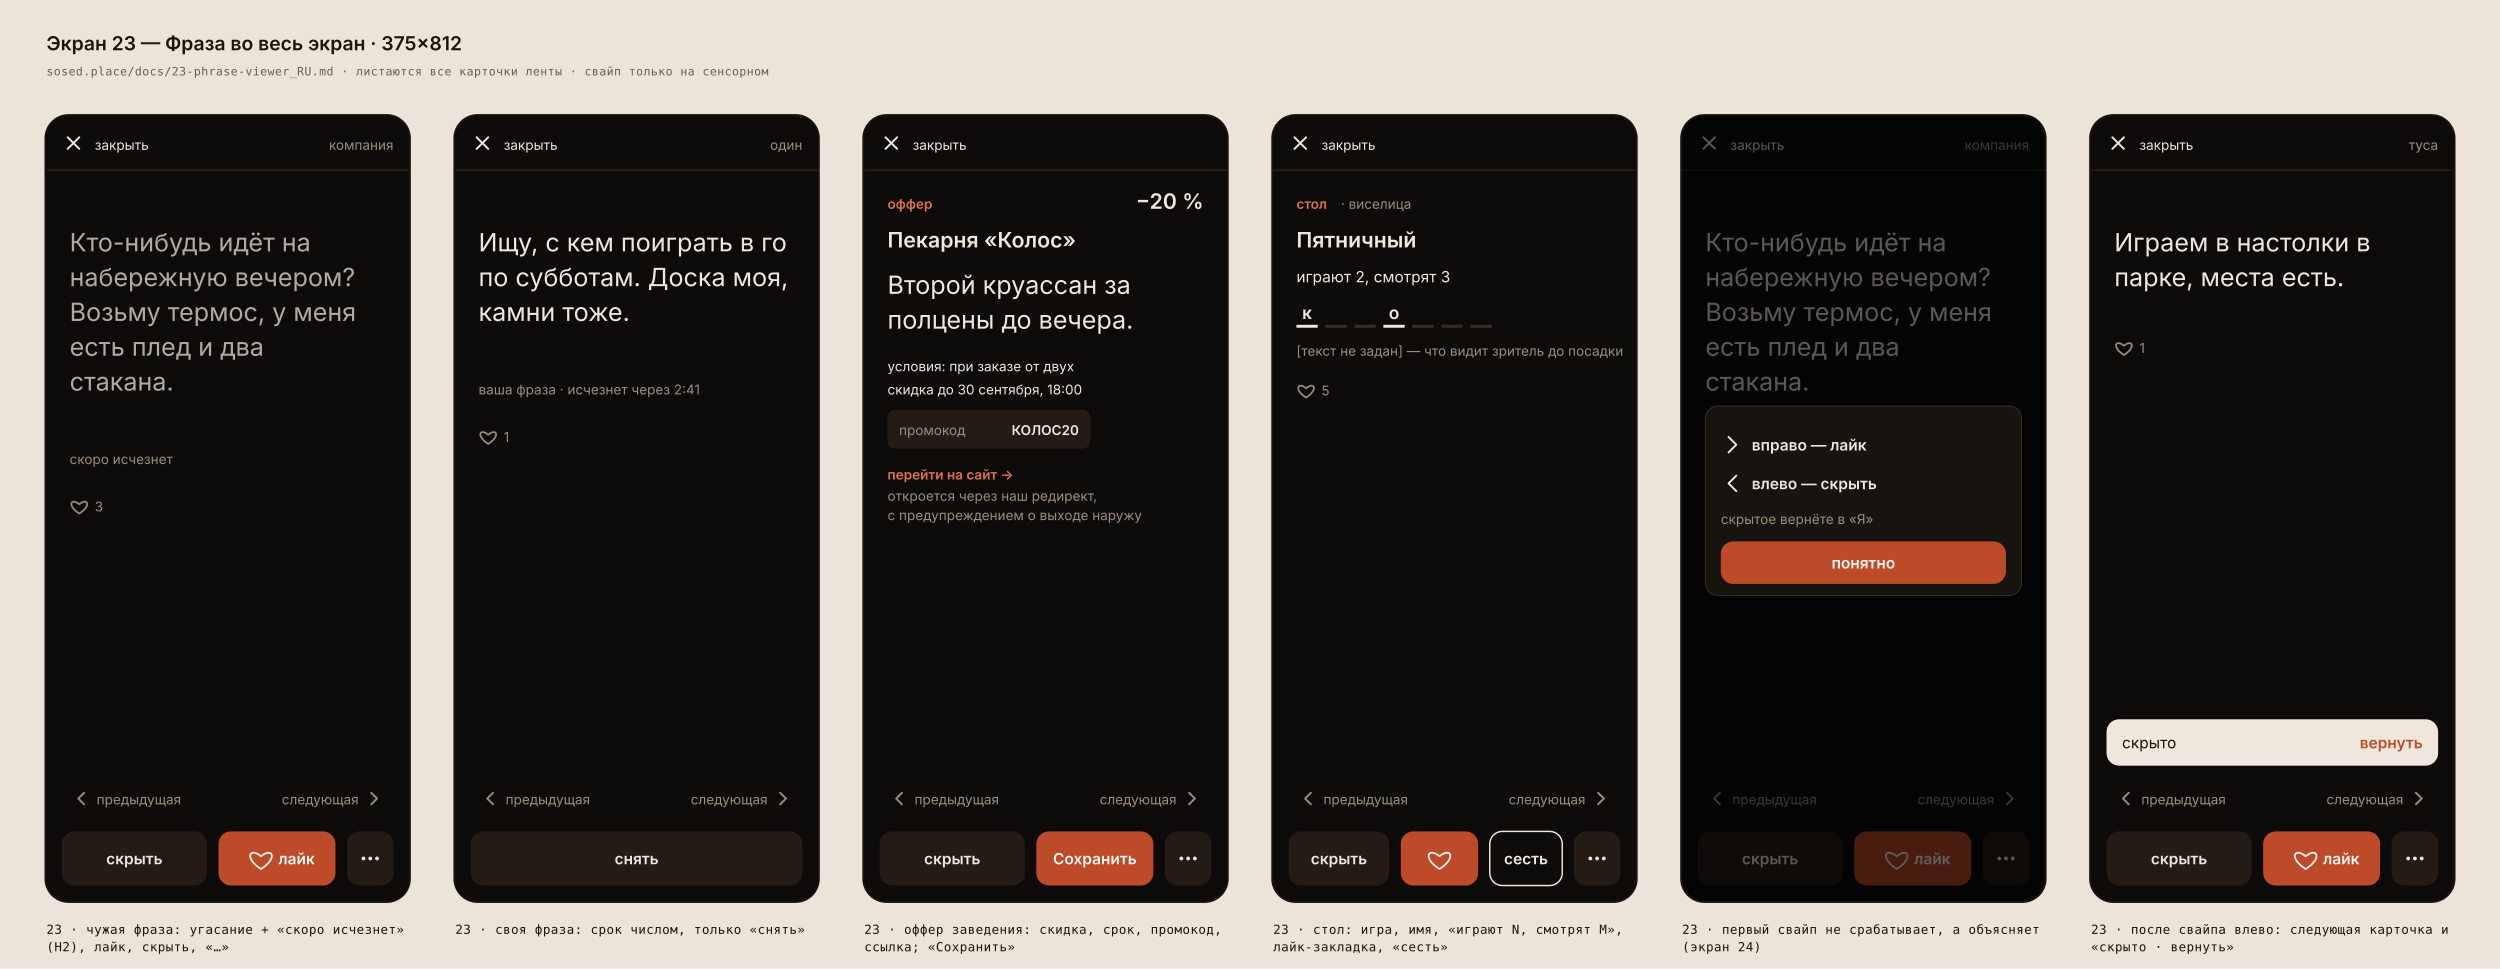
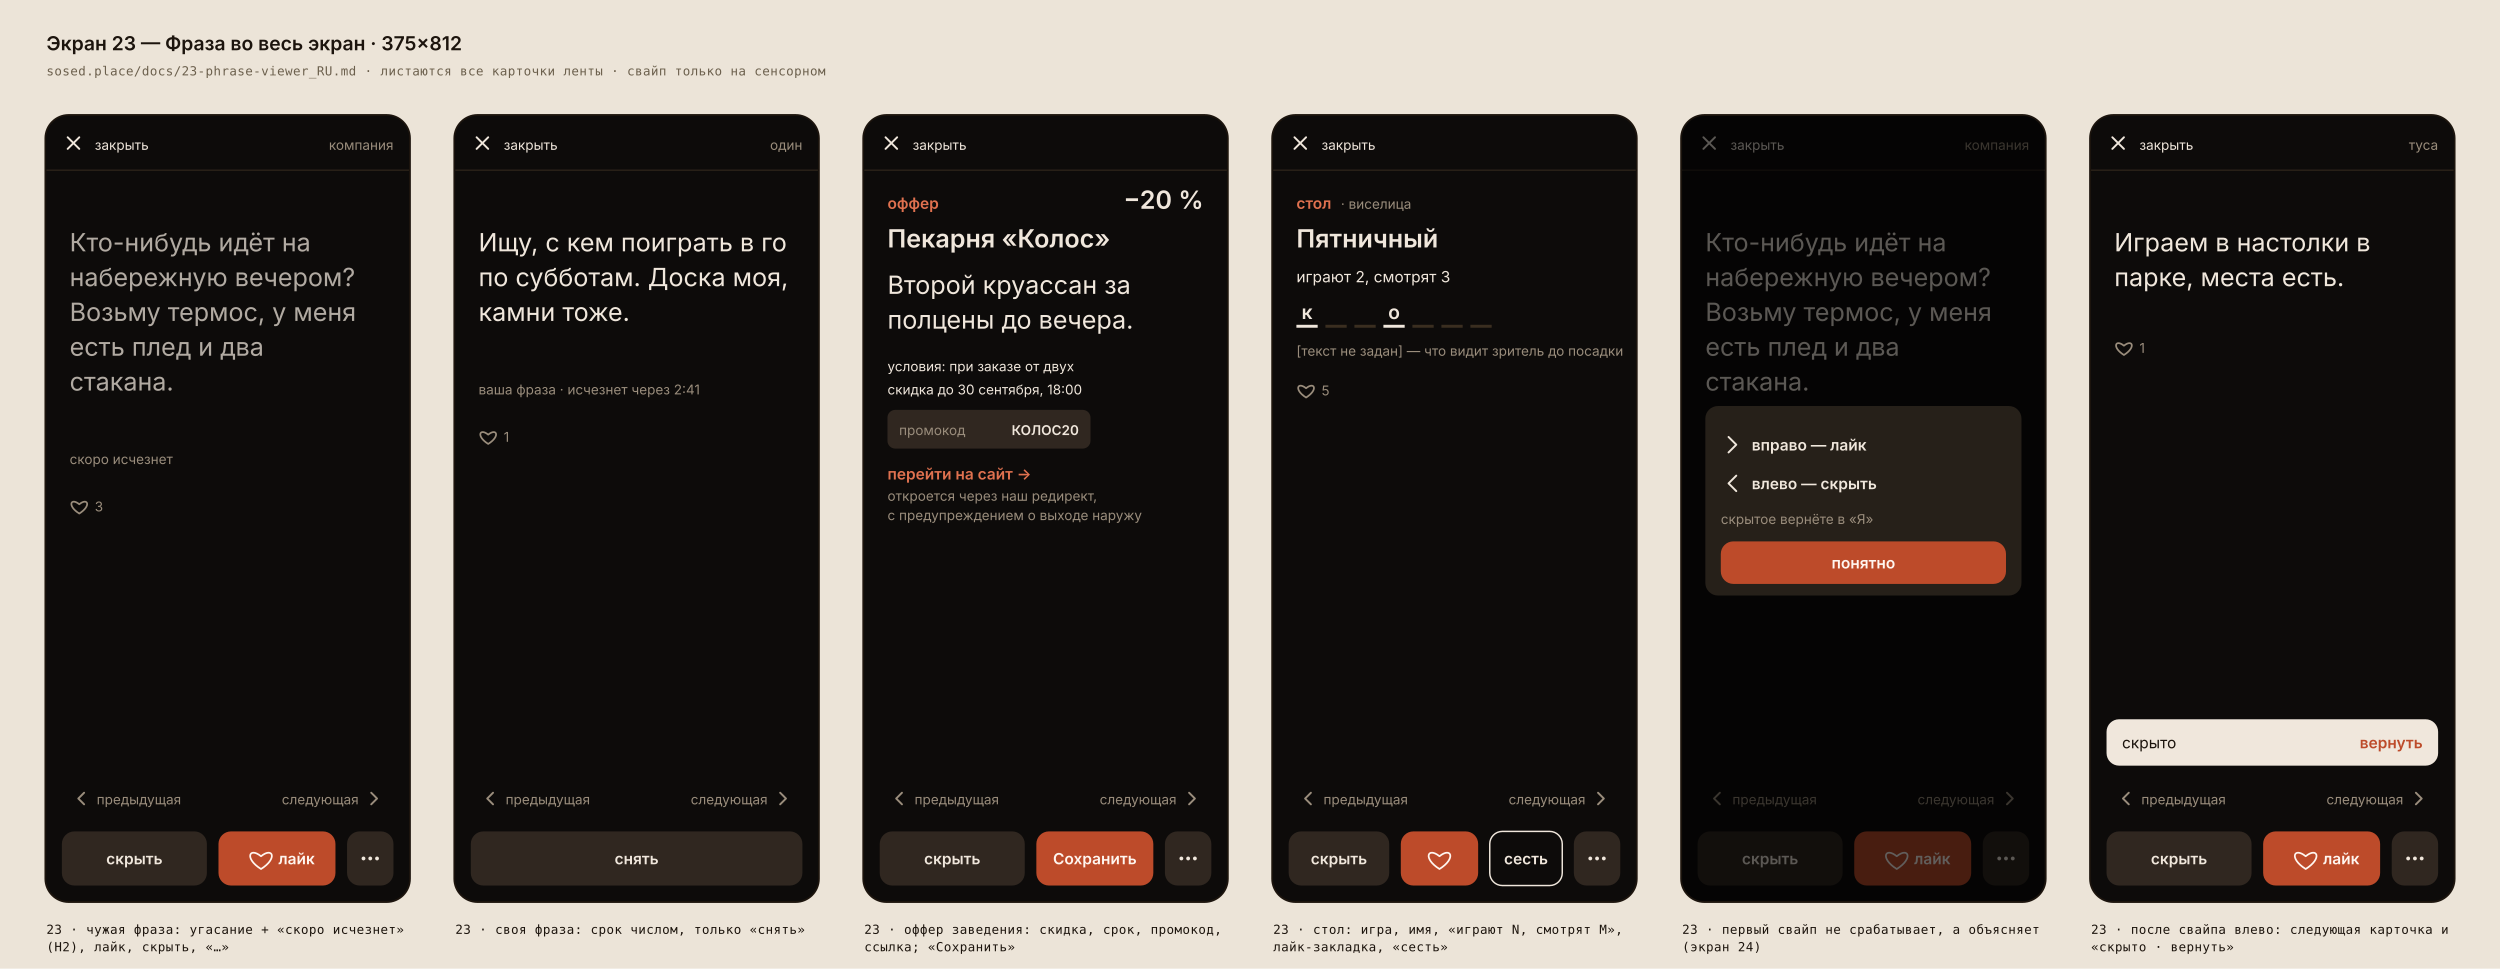
<svg xmlns="http://www.w3.org/2000/svg" width="2586" height="1002" viewBox="0 0 2586 1002">
  <style>
    @font-face { font-family: "Golos Text"; font-weight: 400 600;
      src: url(/fonts/q5uCsoe9Lv5t7Meb31EcExN8hA.woff2) format("woff2"); }
    @font-face { font-family: "JetBrains Mono"; font-weight: 400;
      src: url(/fonts/tDbv2o-flEEny0FZhsfKu5WU4zr3E_BX0PnT8RD8yKwBNntkaToggR7BYRbKPxDcwg.woff2) format("woff2"); }
    text { font-family: "Golos Text", Inter, system-ui, sans-serif; }
    .t16 { font-size: 16px; fill: #f0e7dc; }
    .t16b { font-size: 16px; font-weight: 600; fill: #f0e7dc; }
    .t14 { font-size: 14px; fill: #9a8d7c; }
    .t14fg { font-size: 14px; fill: #f0e7dc; }
    .t14b { font-size: 14px; font-weight: 600; fill: #f0e7dc; }
-     .t18b { font-size: 18px; font-weight: 600; fill: #f0e7dc; }
-     .t22b { font-size: 22px; font-weight: 600; fill: #f0e7dc; }
+     .t18b { font-size: 20px; font-weight: 600; fill: #f0e7dc; }
+     .t22b { font-size: 26px; font-weight: 600; fill: #f0e7dc; }
    .big { font-size: 26px; fill: #f0e7dc; }
-     .acc { font-size: 14px; font-weight: 600; fill: #e0714f; }
-     .cap { font-family: "JetBrains Mono", ui-monospace, monospace; font-size: 12px; fill: #6b5f4c; letter-spacing: 0.4px; }
+     .acc { font-size: 16px; font-weight: 600; fill: #e0714f; }
+     .cap { font-family: "JetBrains Mono", ui-monospace, monospace; font-size: 13px; fill: #6b5f4c; letter-spacing: 0.4px; }
    .capb { font-family: "JetBrains Mono", ui-monospace, monospace; font-size: 13px; fill: #1c140d; letter-spacing: 0.4px; }
    .sheet-title { font-size: 20px; font-weight: 600; fill: #1c140d; }
</style>
  <rect width="2586" height="1002" style="fill:#ece4d8" />
  <text x="48" y="52" class="sheet-title">Экран 23 — Фраза во весь экран · 375×812</text>
  <text x="48" y="78" class="cap">sosed.place/docs/23-phrase-viewer_RU.md · листаются все карточки ленты · свайп только на сенсорном</text>
  <g transform="translate(48,120)">
    <rect x="-1" y="-1" width="377" height="814" rx="24" style="fill:#0d0b0a;stroke:#1c140d;stroke-width:2" />
    <clipPath id="c48">
      <rect x="0" y="0" width="375" height="812" rx="23" />
    </clipPath>
    <g clip-path="url(#c48)">
      <rect x="0" y="0" width="375" height="812" rx="0" style="fill:#0d0b0a" />
      <rect x="0" y="0" width="375" height="56" rx="0" style="fill:#0d0b0a" />
      <line x1="0" y1="56" x2="375" y2="56" style="stroke:#3a2e20;stroke-width:1" />
      <rect x="6" y="6" width="44" height="44" rx="8" style="fill:none" />
      <path d="M22.0 22.0 L34.0 34.0 M34.0 22.0 L22.0 34.0" style="stroke:#f0e7dc;stroke-width:2;stroke-linecap:round" />
      <text x="50" y="35" class="t14fg" text-anchor="start">закрыть</text>
      <text x="359" y="35" class="t14" text-anchor="end">компания</text>
      <text x="24" y="140" class="big" text-anchor="start" style="opacity:0.72">Кто-нибудь идёт на</text>
      <text x="24" y="176" class="big" text-anchor="start" style="opacity:0.72">набережную вечером?</text>
      <text x="24" y="212" class="big" text-anchor="start" style="opacity:0.72">Возьму термос, у меня</text>
      <text x="24" y="248" class="big" text-anchor="start" style="opacity:0.72">есть плед и два</text>
      <text x="24" y="284" class="big" text-anchor="start" style="opacity:0.72">стакана.</text>
      <text x="24" y="360" class="t14" text-anchor="start">скоро исчезнет</text>
      <path d="M34 411.2 C21.2 403.2 25.2 394.4 34 401.6 C42.8 394.4 46.8 403.2 34 411.2 Z" style="fill:none;stroke:#9a8d7c;stroke-width:1.8;stroke-linejoin:round" />
      <text x="50" y="409" class="t14" text-anchor="start">3</text>
      <rect x="16" y="684" width="160" height="44" rx="8" style="fill:none" />
      <path d="M39.0 700 L33.0 706 L39.0 712" style="fill:none;stroke:#9a8d7c;stroke-width:2;stroke-linecap:round;stroke-linejoin:round" />
      <text x="52" y="712" class="t14" text-anchor="start">предыдущая</text>
      <rect x="199" y="684" width="160" height="44" rx="8" style="fill:none" />
      <text x="323" y="712" class="t14" text-anchor="end">следующая</text>
      <path d="M336.0 700 L342.0 706 L336.0 712" style="fill:none;stroke:#9a8d7c;stroke-width:2;stroke-linecap:round;stroke-linejoin:round" />
-       <rect x="16" y="740" width="150" height="56" rx="13" style="fill:#241c14" />
+       <rect x="16" y="740" width="150" height="56" rx="13" style="fill:#302720" />
      <text x="91.0" y="774.0" class="t16b" text-anchor="middle">скрыть</text>
      <rect x="178" y="740" width="121" height="56" rx="13" style="fill:#bd4b2a" />
      <path d="M222 778.9 C204.4 767.9 209.9 755.8 222 765.7 C234.1 755.8 239.6 767.9 222 778.9 Z" style="fill:none;stroke:#fff6f0;stroke-width:1.8;stroke-linejoin:round" />
      <text x="240" y="774" class="t16b" text-anchor="start" style="fill:#fff6f0">лайк</text>
-       <rect x="311" y="740" width="48" height="56" rx="13" style="fill:#241c14" />
+       <rect x="311" y="740" width="48" height="56" rx="13" style="fill:#302720" />
      <circle cx="328" cy="768" r="2" style="fill:#f0e7dc" />
      <circle cx="335" cy="768" r="2" style="fill:#f0e7dc" />
      <circle cx="342" cy="768" r="2" style="fill:#f0e7dc" />
    </g>
  </g>
  <text x="48" y="966" class="capb">23 · чужая фраза: угасание + «скоро исчезнет»</text>
  <text x="48" y="984" class="capb">(Н2), лайк, скрыть, «…»</text>
  <g transform="translate(471,120)">
    <rect x="-1" y="-1" width="377" height="814" rx="24" style="fill:#0d0b0a;stroke:#1c140d;stroke-width:2" />
    <clipPath id="c471">
      <rect x="0" y="0" width="375" height="812" rx="23" />
    </clipPath>
    <g clip-path="url(#c471)">
      <rect x="0" y="0" width="375" height="812" rx="0" style="fill:#0d0b0a" />
      <rect x="0" y="0" width="375" height="56" rx="0" style="fill:#0d0b0a" />
      <line x1="0" y1="56" x2="375" y2="56" style="stroke:#3a2e20;stroke-width:1" />
      <rect x="6" y="6" width="44" height="44" rx="8" style="fill:none" />
      <path d="M22.0 22.0 L34.0 34.0 M34.0 22.0 L22.0 34.0" style="stroke:#f0e7dc;stroke-width:2;stroke-linecap:round" />
      <text x="50" y="35" class="t14fg" text-anchor="start">закрыть</text>
      <text x="359" y="35" class="t14" text-anchor="end">один</text>
      <text x="24" y="140" class="big" text-anchor="start">Ищу, с кем поиграть в го</text>
      <text x="24" y="176" class="big" text-anchor="start">по субботам. Доска моя,</text>
      <text x="24" y="212" class="big" text-anchor="start">камни тоже.</text>
      <text x="24" y="288" class="t14" text-anchor="start">ваша фраза · исчезнет через 2:41</text>
      <path d="M34 339.2 C21.2 331.2 25.2 322.4 34 329.6 C42.8 322.4 46.8 331.2 34 339.2 Z" style="fill:none;stroke:#9a8d7c;stroke-width:1.8;stroke-linejoin:round" />
      <text x="50" y="337" class="t14" text-anchor="start">1</text>
      <rect x="16" y="684" width="160" height="44" rx="8" style="fill:none" />
      <path d="M39.0 700 L33.0 706 L39.0 712" style="fill:none;stroke:#9a8d7c;stroke-width:2;stroke-linecap:round;stroke-linejoin:round" />
      <text x="52" y="712" class="t14" text-anchor="start">предыдущая</text>
      <rect x="199" y="684" width="160" height="44" rx="8" style="fill:none" />
      <text x="323" y="712" class="t14" text-anchor="end">следующая</text>
      <path d="M336.0 700 L342.0 706 L336.0 712" style="fill:none;stroke:#9a8d7c;stroke-width:2;stroke-linecap:round;stroke-linejoin:round" />
-       <rect x="16" y="740" width="343" height="56" rx="13" style="fill:#241c14" />
+       <rect x="16" y="740" width="343" height="56" rx="13" style="fill:#302720" />
      <text x="187.5" y="774.0" class="t16b" text-anchor="middle">снять</text>
    </g>
  </g>
  <text x="471" y="966" class="capb">23 · своя фраза: срок числом, только «снять»</text>
  <g transform="translate(894,120)">
    <rect x="-1" y="-1" width="377" height="814" rx="24" style="fill:#0d0b0a;stroke:#1c140d;stroke-width:2" />
    <clipPath id="c894">
      <rect x="0" y="0" width="375" height="812" rx="23" />
    </clipPath>
    <g clip-path="url(#c894)">
      <rect x="0" y="0" width="375" height="812" rx="0" style="fill:#0d0b0a" />
      <rect x="0" y="0" width="375" height="56" rx="0" style="fill:#0d0b0a" />
      <line x1="0" y1="56" x2="375" y2="56" style="stroke:#3a2e20;stroke-width:1" />
      <rect x="6" y="6" width="44" height="44" rx="8" style="fill:none" />
      <path d="M22.0 22.0 L34.0 34.0 M34.0 22.0 L22.0 34.0" style="stroke:#f0e7dc;stroke-width:2;stroke-linecap:round" />
      <text x="50" y="35" class="t14fg" text-anchor="start">закрыть</text>
      <text x="24" y="96" class="acc" text-anchor="start">оффер</text>
      <text x="351" y="96" class="t22b" text-anchor="end">−20 %</text>
      <text x="24" y="136" class="t22b" text-anchor="start">Пекарня «Колос»</text>
      <text x="24" y="184" class="big" text-anchor="start">Второй круассан за</text>
      <text x="24" y="220" class="big" text-anchor="start">полцены до вечера.</text>
      <text x="24" y="264" class="t14fg" text-anchor="start">условия: при заказе от двух</text>
      <text x="24" y="288" class="t14fg" text-anchor="start">скидка до 30 сентября, 18:00</text>
-       <rect x="24" y="304" width="210" height="40" rx="8" style="fill:#241c14" />
+       <rect x="24" y="304" width="210" height="40" rx="8" style="fill:#302720" />
      <text x="36" y="330" class="t14" text-anchor="start">промокод</text>
      <text x="222" y="330" class="t14b" text-anchor="end">КОЛОС20</text>
      <text x="24" y="376" class="acc" text-anchor="start">перейти на сайт →</text>
      <text x="24" y="398" class="t14" text-anchor="start">откроется через наш редирект,</text>
      <text x="24" y="418" class="t14" text-anchor="start">с предупреждением о выходе наружу</text>
      <rect x="16" y="684" width="160" height="44" rx="8" style="fill:none" />
      <path d="M39.0 700 L33.0 706 L39.0 712" style="fill:none;stroke:#9a8d7c;stroke-width:2;stroke-linecap:round;stroke-linejoin:round" />
      <text x="52" y="712" class="t14" text-anchor="start">предыдущая</text>
      <rect x="199" y="684" width="160" height="44" rx="8" style="fill:none" />
      <text x="323" y="712" class="t14" text-anchor="end">следующая</text>
      <path d="M336.0 700 L342.0 706 L336.0 712" style="fill:none;stroke:#9a8d7c;stroke-width:2;stroke-linecap:round;stroke-linejoin:round" />
-       <rect x="16" y="740" width="150" height="56" rx="13" style="fill:#241c14" />
+       <rect x="16" y="740" width="150" height="56" rx="13" style="fill:#302720" />
      <text x="91.0" y="774.0" class="t16b" text-anchor="middle">скрыть</text>
      <rect x="178" y="740" width="121" height="56" rx="13" style="fill:#bd4b2a" />
      <text x="238.5" y="774.0" class="t16b" text-anchor="middle" style="fill:#fff6f0">Сохранить</text>
-       <rect x="311" y="740" width="48" height="56" rx="13" style="fill:#241c14" />
+       <rect x="311" y="740" width="48" height="56" rx="13" style="fill:#302720" />
      <circle cx="328" cy="768" r="2" style="fill:#f0e7dc" />
      <circle cx="335" cy="768" r="2" style="fill:#f0e7dc" />
      <circle cx="342" cy="768" r="2" style="fill:#f0e7dc" />
    </g>
  </g>
  <text x="894" y="966" class="capb">23 · оффер заведения: скидка, срок, промокод,</text>
  <text x="894" y="984" class="capb">ссылка; «Сохранить»</text>
  <g transform="translate(1317,120)">
    <rect x="-1" y="-1" width="377" height="814" rx="24" style="fill:#0d0b0a;stroke:#1c140d;stroke-width:2" />
    <clipPath id="c1317">
      <rect x="0" y="0" width="375" height="812" rx="23" />
    </clipPath>
    <g clip-path="url(#c1317)">
      <rect x="0" y="0" width="375" height="812" rx="0" style="fill:#0d0b0a" />
      <rect x="0" y="0" width="375" height="56" rx="0" style="fill:#0d0b0a" />
      <line x1="0" y1="56" x2="375" y2="56" style="stroke:#3a2e20;stroke-width:1" />
      <rect x="6" y="6" width="44" height="44" rx="8" style="fill:none" />
      <path d="M22.0 22.0 L34.0 34.0 M34.0 22.0 L22.0 34.0" style="stroke:#f0e7dc;stroke-width:2;stroke-linecap:round" />
      <text x="50" y="35" class="t14fg" text-anchor="start">закрыть</text>
      <text x="24" y="96" class="acc" text-anchor="start">стол</text>
      <text x="70" y="96" class="t14" text-anchor="start">· виселица</text>
      <text x="24" y="136" class="t22b" text-anchor="start">Пятничный</text>
      <text x="24" y="172" class="t16" text-anchor="start">играют 2, смотрят 3</text>
      <rect x="24" y="216" width="22" height="3" rx="0" style="fill:#f0e7dc" />
      <text x="35" y="210" class="t18b" text-anchor="middle">к</text>
      <rect x="54" y="216" width="22" height="3" rx="0" style="fill:#3a2e20" />
      <rect x="84" y="216" width="22" height="3" rx="0" style="fill:#3a2e20" />
      <rect x="114" y="216" width="22" height="3" rx="0" style="fill:#f0e7dc" />
      <text x="125" y="210" class="t18b" text-anchor="middle">о</text>
      <rect x="144" y="216" width="22" height="3" rx="0" style="fill:#3a2e20" />
      <rect x="174" y="216" width="22" height="3" rx="0" style="fill:#3a2e20" />
      <rect x="204" y="216" width="22" height="3" rx="0" style="fill:#3a2e20" />
      <text x="24" y="248" class="t14" text-anchor="start">[текст не задан] — что видит зритель до посадки</text>
      <path d="M34 291.2 C21.2 283.2 25.2 274.4 34 281.6 C42.8 274.4 46.8 283.2 34 291.2 Z" style="fill:none;stroke:#9a8d7c;stroke-width:1.8;stroke-linejoin:round" />
      <text x="50" y="289" class="t14" text-anchor="start">5</text>
      <rect x="16" y="684" width="160" height="44" rx="8" style="fill:none" />
      <path d="M39.0 700 L33.0 706 L39.0 712" style="fill:none;stroke:#9a8d7c;stroke-width:2;stroke-linecap:round;stroke-linejoin:round" />
      <text x="52" y="712" class="t14" text-anchor="start">предыдущая</text>
      <rect x="199" y="684" width="160" height="44" rx="8" style="fill:none" />
      <text x="323" y="712" class="t14" text-anchor="end">следующая</text>
      <path d="M336.0 700 L342.0 706 L336.0 712" style="fill:none;stroke:#9a8d7c;stroke-width:2;stroke-linecap:round;stroke-linejoin:round" />
-       <rect x="16" y="740" width="104" height="56" rx="13" style="fill:#241c14" />
+       <rect x="16" y="740" width="104" height="56" rx="13" style="fill:#302720" />
      <text x="68.0" y="774.0" class="t16b" text-anchor="middle">скрыть</text>
      <rect x="132" y="740" width="80" height="56" rx="13" style="fill:#bd4b2a" />
      <path d="M172 778.9 C154.4 767.9 159.9 755.8 172 765.7 C184.1 755.8 189.6 767.9 172 778.9 Z" style="fill:none;stroke:#fff6f0;stroke-width:1.8;stroke-linejoin:round" />
      <rect x="224" y="740" width="75" height="56" rx="13" style="fill:none;stroke:#f0e7dc;stroke-width:1.5" />
      <text x="261.5" y="774.0" class="t16b" text-anchor="middle">сесть</text>
-       <rect x="311" y="740" width="48" height="56" rx="13" style="fill:#241c14" />
+       <rect x="311" y="740" width="48" height="56" rx="13" style="fill:#302720" />
      <circle cx="328" cy="768" r="2" style="fill:#f0e7dc" />
      <circle cx="335" cy="768" r="2" style="fill:#f0e7dc" />
      <circle cx="342" cy="768" r="2" style="fill:#f0e7dc" />
    </g>
  </g>
  <text x="1317" y="966" class="capb">23 · стол: игра, имя, «играют N, смотрят M»,</text>
  <text x="1317" y="984" class="capb">лайк-закладка, «сесть»</text>
  <g transform="translate(1740,120)">
    <rect x="-1" y="-1" width="377" height="814" rx="24" style="fill:#0d0b0a;stroke:#1c140d;stroke-width:2" />
    <clipPath id="c1740">
      <rect x="0" y="0" width="375" height="812" rx="23" />
    </clipPath>
    <g clip-path="url(#c1740)">
      <rect x="0" y="0" width="375" height="812" rx="0" style="fill:#0d0b0a" />
      <rect x="0" y="0" width="375" height="56" rx="0" style="fill:#0d0b0a" />
      <line x1="0" y1="56" x2="375" y2="56" style="stroke:#3a2e20;stroke-width:1" />
      <rect x="6" y="6" width="44" height="44" rx="8" style="fill:none" />
      <path d="M22.0 22.0 L34.0 34.0 M34.0 22.0 L22.0 34.0" style="stroke:#f0e7dc;stroke-width:2;stroke-linecap:round" />
      <text x="50" y="35" class="t14fg" text-anchor="start">закрыть</text>
      <text x="359" y="35" class="t14" text-anchor="end">компания</text>
      <text x="24" y="140" class="big" text-anchor="start">Кто-нибудь идёт на</text>
      <text x="24" y="176" class="big" text-anchor="start">набережную вечером?</text>
      <text x="24" y="212" class="big" text-anchor="start">Возьму термос, у меня</text>
      <text x="24" y="248" class="big" text-anchor="start">есть плед и два</text>
      <text x="24" y="284" class="big" text-anchor="start">стакана.</text>
      <rect x="16" y="684" width="160" height="44" rx="8" style="fill:none" />
      <path d="M39.0 700 L33.0 706 L39.0 712" style="fill:none;stroke:#9a8d7c;stroke-width:2;stroke-linecap:round;stroke-linejoin:round" />
      <text x="52" y="712" class="t14" text-anchor="start">предыдущая</text>
      <rect x="199" y="684" width="160" height="44" rx="8" style="fill:none" />
      <text x="323" y="712" class="t14" text-anchor="end">следующая</text>
      <path d="M336.0 700 L342.0 706 L336.0 712" style="fill:none;stroke:#9a8d7c;stroke-width:2;stroke-linecap:round;stroke-linejoin:round" />
-       <rect x="16" y="740" width="150" height="56" rx="13" style="fill:#241c14" />
+       <rect x="16" y="740" width="150" height="56" rx="13" style="fill:#302720" />
      <text x="91.0" y="774.0" class="t16b" text-anchor="middle">скрыть</text>
      <rect x="178" y="740" width="121" height="56" rx="13" style="fill:#bd4b2a" />
      <path d="M222 778.9 C204.4 767.9 209.9 755.8 222 765.7 C234.1 755.8 239.6 767.9 222 778.9 Z" style="fill:none;stroke:#fff6f0;stroke-width:1.8;stroke-linejoin:round" />
      <text x="240" y="774" class="t16b" text-anchor="start" style="fill:#fff6f0">лайк</text>
-       <rect x="311" y="740" width="48" height="56" rx="13" style="fill:#241c14" />
+       <rect x="311" y="740" width="48" height="56" rx="13" style="fill:#302720" />
      <circle cx="328" cy="768" r="2" style="fill:#f0e7dc" />
      <circle cx="335" cy="768" r="2" style="fill:#f0e7dc" />
      <circle cx="342" cy="768" r="2" style="fill:#f0e7dc" />
      <rect x="0" y="0" width="375" height="812" rx="0" style="fill:#000000" opacity="0.62" />
-       <rect x="24" y="300" width="327" height="196" rx="13" style="fill:#17130f;stroke:#3a2e20;stroke-width:1" />
+       <rect x="24" y="300" width="327" height="196" rx="13" style="fill:#262019" />
      <path d="M48.0 332 L56.0 340 L48.0 348" style="fill:none;stroke:#f0e7dc;stroke-width:2;stroke-linecap:round;stroke-linejoin:round" />
      <text x="72" y="346" class="t16b" text-anchor="start">вправо — лайк</text>
      <path d="M56.0 372 L48.0 380 L56.0 388" style="fill:none;stroke:#f0e7dc;stroke-width:2;stroke-linecap:round;stroke-linejoin:round" />
      <text x="72" y="386" class="t16b" text-anchor="start">влево — скрыть</text>
      <text x="40" y="422" class="t14" text-anchor="start">скрытое вернёте в «Я»</text>
      <rect x="40" y="440" width="295" height="44" rx="13" style="fill:#bd4b2a" />
      <text x="187.5" y="468.0" class="t16b" text-anchor="middle" style="fill:#fff6f0">понятно</text>
    </g>
  </g>
  <text x="1740" y="966" class="capb">23 · первый свайп не срабатывает, а объясняет</text>
  <text x="1740" y="984" class="capb">(экран 24)</text>
  <g transform="translate(2163,120)">
    <rect x="-1" y="-1" width="377" height="814" rx="24" style="fill:#0d0b0a;stroke:#1c140d;stroke-width:2" />
    <clipPath id="c2163">
      <rect x="0" y="0" width="375" height="812" rx="23" />
    </clipPath>
    <g clip-path="url(#c2163)">
      <rect x="0" y="0" width="375" height="812" rx="0" style="fill:#0d0b0a" />
      <rect x="0" y="0" width="375" height="56" rx="0" style="fill:#0d0b0a" />
      <line x1="0" y1="56" x2="375" y2="56" style="stroke:#3a2e20;stroke-width:1" />
      <rect x="6" y="6" width="44" height="44" rx="8" style="fill:none" />
      <path d="M22.0 22.0 L34.0 34.0 M34.0 22.0 L22.0 34.0" style="stroke:#f0e7dc;stroke-width:2;stroke-linecap:round" />
      <text x="50" y="35" class="t14fg" text-anchor="start">закрыть</text>
      <text x="359" y="35" class="t14" text-anchor="end">туса</text>
      <text x="24" y="140" class="big" text-anchor="start">Играем в настолки в</text>
      <text x="24" y="176" class="big" text-anchor="start">парке, места есть.</text>
      <path d="M34 247.2 C21.2 239.2 25.2 230.4 34 237.6 C42.8 230.4 46.8 239.2 34 247.2 Z" style="fill:none;stroke:#9a8d7c;stroke-width:1.8;stroke-linejoin:round" />
      <text x="50" y="245" class="t14" text-anchor="start">1</text>
      <rect x="16" y="624" width="343" height="48" rx="13" style="fill:#f0e7dc" />
      <text x="32" y="654" class="t16" text-anchor="start" style="fill:#1c140d">скрыто</text>
      <text x="343" y="654" class="t16b" text-anchor="end" style="fill:#bd4b2a">вернуть</text>
      <rect x="16" y="684" width="160" height="44" rx="8" style="fill:none" />
      <path d="M39.0 700 L33.0 706 L39.0 712" style="fill:none;stroke:#9a8d7c;stroke-width:2;stroke-linecap:round;stroke-linejoin:round" />
      <text x="52" y="712" class="t14" text-anchor="start">предыдущая</text>
      <rect x="199" y="684" width="160" height="44" rx="8" style="fill:none" />
      <text x="323" y="712" class="t14" text-anchor="end">следующая</text>
      <path d="M336.0 700 L342.0 706 L336.0 712" style="fill:none;stroke:#9a8d7c;stroke-width:2;stroke-linecap:round;stroke-linejoin:round" />
-       <rect x="16" y="740" width="150" height="56" rx="13" style="fill:#241c14" />
+       <rect x="16" y="740" width="150" height="56" rx="13" style="fill:#302720" />
      <text x="91.0" y="774.0" class="t16b" text-anchor="middle">скрыть</text>
      <rect x="178" y="740" width="121" height="56" rx="13" style="fill:#bd4b2a" />
      <path d="M222 778.9 C204.4 767.9 209.9 755.8 222 765.7 C234.1 755.8 239.6 767.9 222 778.9 Z" style="fill:none;stroke:#fff6f0;stroke-width:1.8;stroke-linejoin:round" />
      <text x="240" y="774" class="t16b" text-anchor="start" style="fill:#fff6f0">лайк</text>
-       <rect x="311" y="740" width="48" height="56" rx="13" style="fill:#241c14" />
+       <rect x="311" y="740" width="48" height="56" rx="13" style="fill:#302720" />
      <circle cx="328" cy="768" r="2" style="fill:#f0e7dc" />
      <circle cx="335" cy="768" r="2" style="fill:#f0e7dc" />
      <circle cx="342" cy="768" r="2" style="fill:#f0e7dc" />
    </g>
  </g>
  <text x="2163" y="966" class="capb">23 · после свайпа влево: следующая карточка и</text>
  <text x="2163" y="984" class="capb">«скрыто · вернуть»</text>
</svg>
